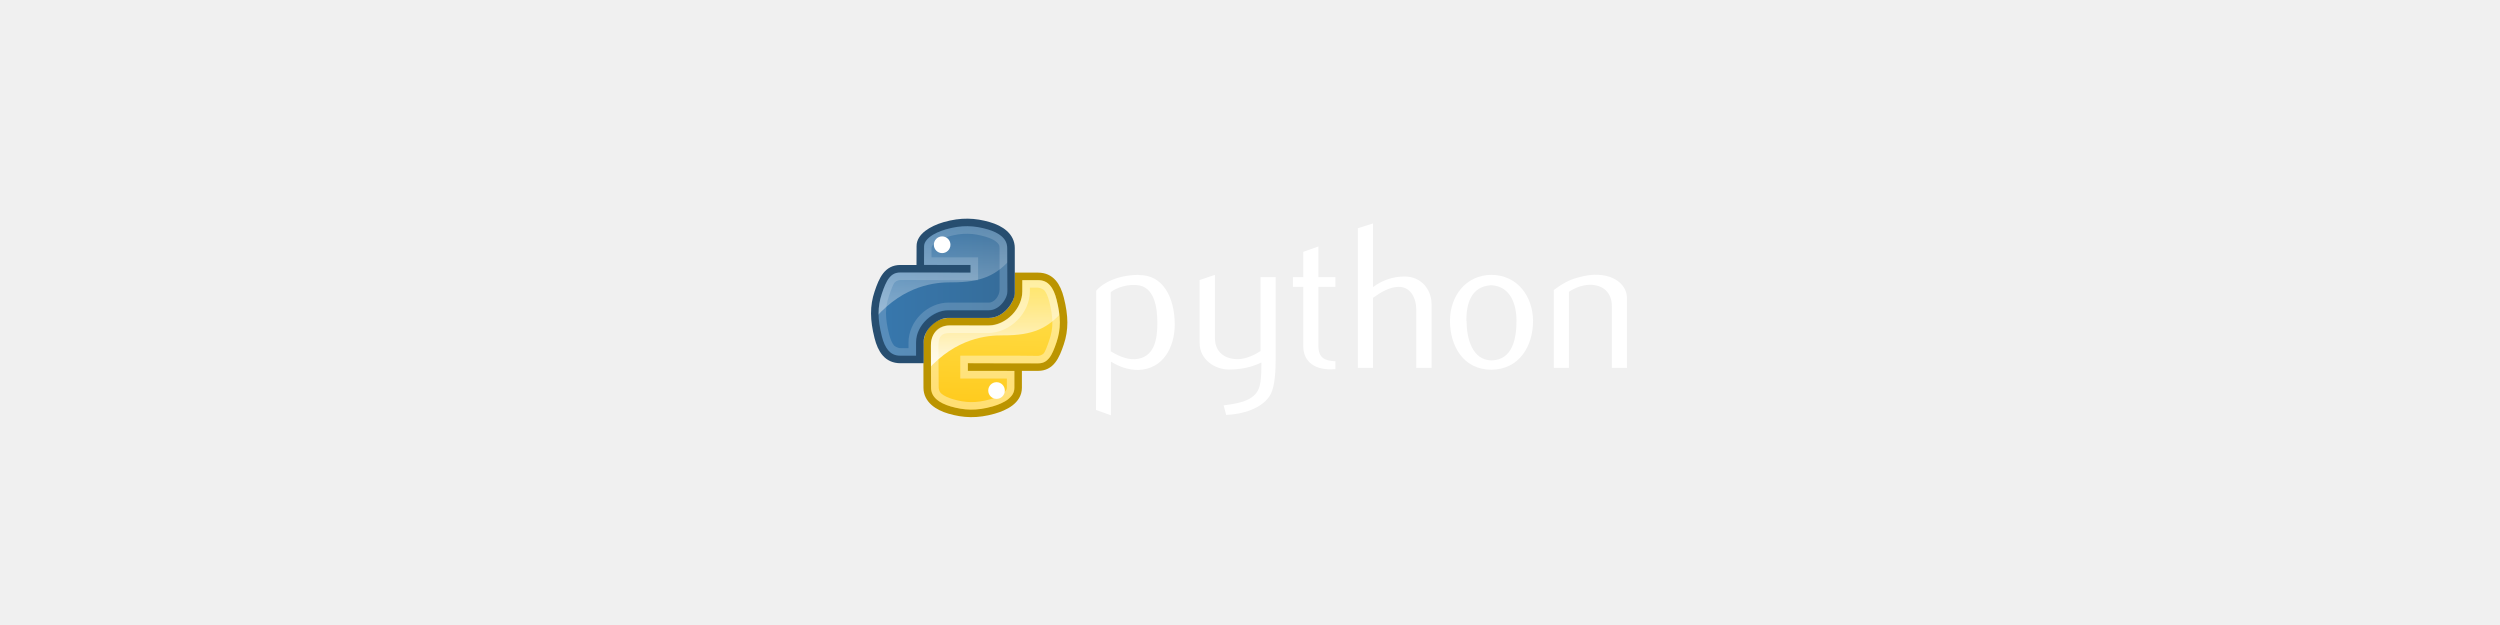
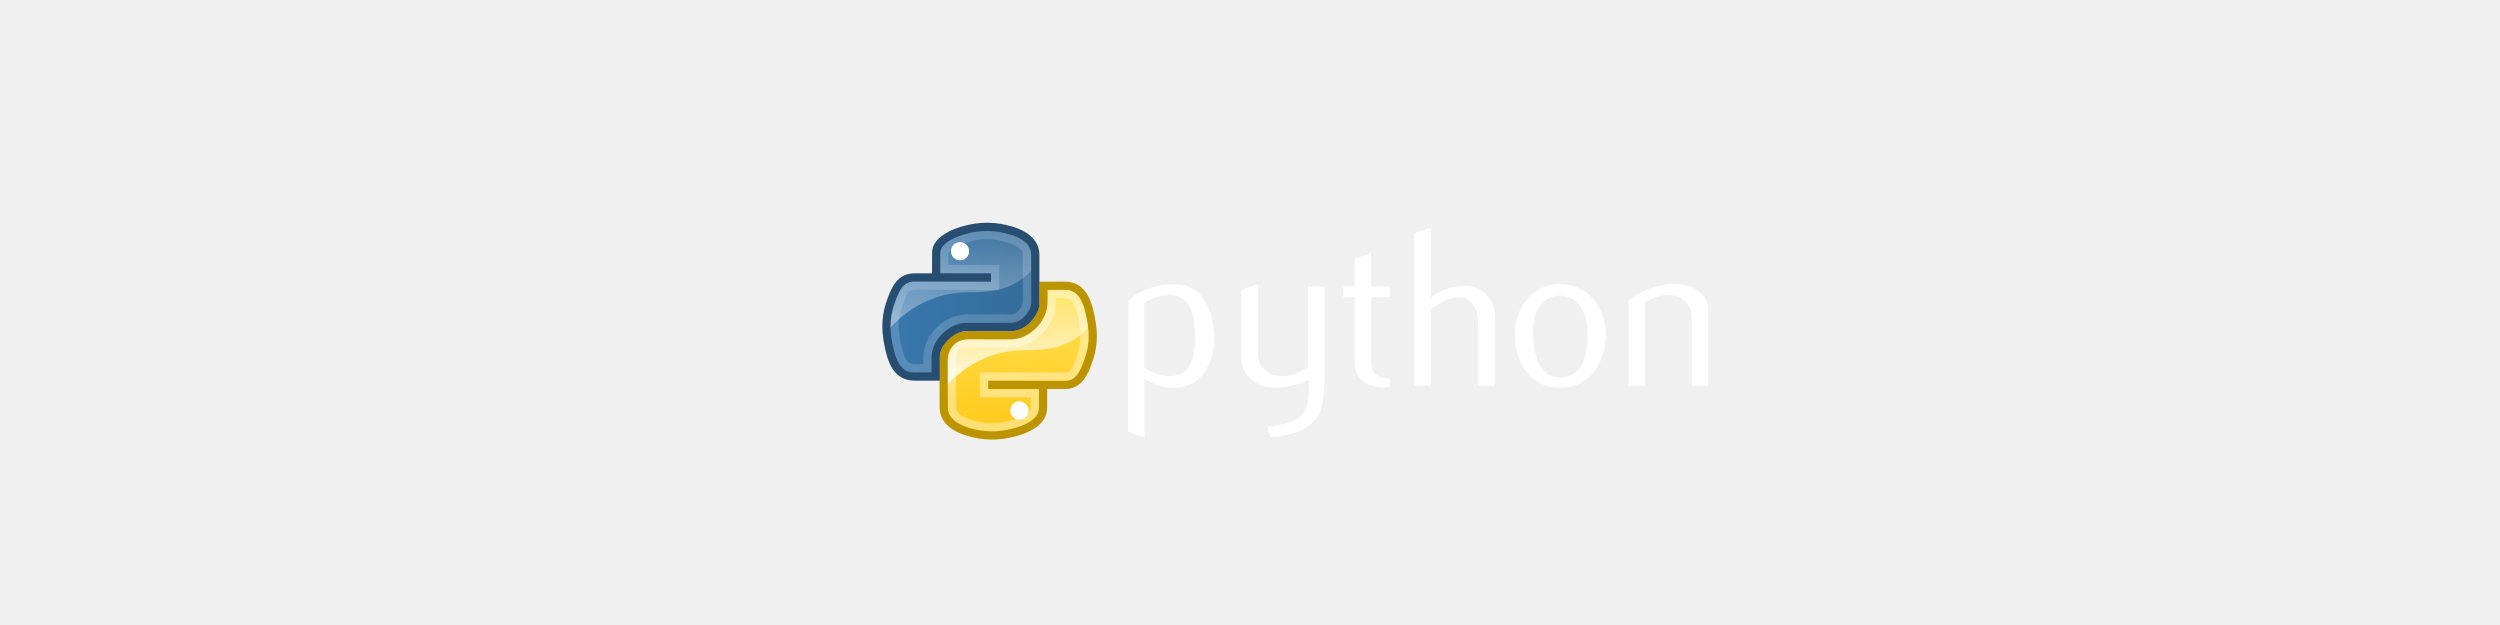
- <svg xmlns="http://www.w3.org/2000/svg" xmlns:xlink="http://www.w3.org/1999/xlink" width="2000" height="500" viewBox="0 0 529.167 132.292" version="1.1" id="svg4702">
+ <svg xmlns="http://www.w3.org/2000/svg" xmlns:xlink="http://www.w3.org/1999/xlink" width="1200" height="300" viewBox="0 0 317.5 79.375" version="1.1" id="svg4702">
  <defs id="defs4696">
    <linearGradient gradientTransform="matrix(0.353878,0,0,0.353878,-20.20534,-20.50813)" gradientUnits="userSpaceOnUse" xlink:href="#lg2" id="lg5" y2="64.053" x2="94.693" y1="112.511" x1="94.693" />
    <linearGradient id="lg2">
      <stop id="stop875" offset="0" stop-color="#fff" />
      <stop id="stop877" offset="1" stop-opacity="0.165" stop-color="#fff" />
    </linearGradient>
    <linearGradient gradientTransform="matrix(0.353878,0,0,0.353878,-20.20534,-20.50813)" gradientUnits="userSpaceOnUse" xlink:href="#lg1" id="lg6" y2="102" x2="142.62" y1="102" x1="59.728" />
    <linearGradient id="lg1">
      <stop id="stop870" offset="0" stop-color="#3778ae" />
      <stop id="stop872" offset="1" stop-color="#366c99" />
    </linearGradient>
    <linearGradient gradientTransform="matrix(0.353878,0,0,0.353878,-9.122813,-9.041504)" gradientUnits="userSpaceOnUse" xlink:href="#lg2" id="lg7" y2="64.053" x2="94.693" y1="112.511" x1="94.693" />
    <linearGradient gradientTransform="matrix(0.353878,0,0,0.353878,-19.21554,-19.09313)" gradientUnits="userSpaceOnUse" xlink:href="#lg3" id="lg8" y2="169.279" x2="116.965" y1="89.13" x1="119.191" />
    <linearGradient id="lg3">
      <stop id="stop880" offset="0" stop-color="#ffe253" />
      <stop id="stop882" offset="1" stop-color="#ffca1c" />
    </linearGradient>
    <radialGradient gradientTransform="matrix(1.6,0,0,0.551754,-3.009818,3.739616)" gradientUnits="userSpaceOnUse" xlink:href="#lg4" id="rg1" fy="63.965" fx="15.115" r="12.289" cy="63.965" cx="15.115" />
    <linearGradient id="lg4">
      <stop id="stop885" offset="0" stop-color="#000" />
      <stop id="stop887" offset="1" stop-opacity="0" stop-color="#000" />
    </linearGradient>
-     <linearGradient xlink:href="#lg3" id="linearGradient6030" gradientUnits="userSpaceOnUse" gradientTransform="matrix(0.3471265,0,0,0.3471265,165.904,191.8905)" x1="119.191" y1="89.13" x2="116.965" y2="169.279" />
-     <linearGradient xlink:href="#lg2" id="linearGradient6032" gradientUnits="userSpaceOnUse" gradientTransform="matrix(0.3471265,0,0,0.3471265,175.8042,201.7503)" x1="94.693" y1="112.511" x2="94.693" y2="64.053" />
-     <linearGradient xlink:href="#lg1" id="linearGradient6034" gradientUnits="userSpaceOnUse" gradientTransform="matrix(0.3471265,0,0,0.3471265,164.9331,190.5024)" x1="59.728" y1="102" x2="142.62" y2="102" />
-     <linearGradient xlink:href="#lg2" id="linearGradient6036" gradientUnits="userSpaceOnUse" gradientTransform="matrix(0.3471265,0,0,0.3471265,164.9331,190.5024)" x1="94.693" y1="112.511" x2="94.693" y2="64.053" />
+     <linearGradient xlink:href="#lg3" id="linearGradient6030" gradientUnits="userSpaceOnUse" gradientTransform="matrix(0.2275817,0,0,0.2275436,100.08,233.2594)" x1="119.191" y1="89.13" x2="116.965" y2="169.279" />
+     <linearGradient xlink:href="#lg2" id="linearGradient6032" gradientUnits="userSpaceOnUse" gradientTransform="matrix(0.2275817,0,0,0.2275436,106.5708,239.7226)" x1="94.693" y1="112.511" x2="94.693" y2="64.053" />
+     <linearGradient xlink:href="#lg1" id="linearGradient6034" gradientUnits="userSpaceOnUse" gradientTransform="matrix(0.2275817,0,0,0.2275436,99.44352,232.3496)" x1="59.728" y1="102" x2="142.62" y2="102" />
+     <linearGradient xlink:href="#lg2" id="linearGradient6036" gradientUnits="userSpaceOnUse" gradientTransform="matrix(0.2275817,0,0,0.2275436,99.44352,232.3496)" x1="94.693" y1="112.511" x2="94.693" y2="64.053" />
  </defs>
-   <g id="layer1" transform="translate(-0.3779762,-164.3303)">
+   <g id="layer1" transform="translate(-0.3779762,-217.247)">
    <rect style="fill:#565d64;fill-opacity:0;stroke:none;stroke-width:30;stroke-miterlimit:4;stroke-dasharray:none;stroke-opacity:1" id="rect5247" width="529.167" height="132.292" x="0.378" y="164.33" />
-     <path style="fill:url(#linearGradient6030);stroke-width:0.981" id="path899" d="m 215.411,246.407 c 0,2.68 -2.326,4.037 -4.686,4.714 -3.551,1.021 -6.401,0.864 -9.369,0 -2.479,-0.722 -4.686,-2.197 -4.686,-4.714 v -8.841 c 0,-2.545 2.121,-4.717 4.686,-4.717 l 9.219,-0.599 c 3.121,0 5.16,-1.948 5.16,-5.145 l 0.849,-4.274 h 3.513 c 2.728,0 4.013,2.027 4.686,4.714 0.937,3.732 0.979,6.523 0,9.432 -0.948,2.826 -1.962,4.714 -4.686,4.714 h -4.686 -9.369 v -0.019 c 8.085,0.019 9.369,-3.253 9.369,4.736 z" />
-     <path style="fill:#ffffff;stroke-width:0.981" id="path901" d="m 209.555,246.993 c 0,-0.975 0.788,-1.767 1.756,-1.767 0.981,0 1.756,0.792 1.756,1.767 0,0.979 -0.784,1.77 -1.756,1.77 -0.968,0 -1.756,-0.791 -1.756,-1.77 z" />
-     <path style="opacity:0.837;fill:url(#linearGradient6032);stroke-width:0.981" id="path903" d="m 216.574,222.829 v 4.146 c -3.346,5.882 -9.702,5.894 -15.035,5.894 l -1.979,0.201 c -2.78,2.39 -2.869,6.225 -2.867,9.589 6.131,-6.841 12.671,-7.357 15.934,-7.343 6.511,0.03 9.578,-1.572 12.687,-5.095 -0.015,-0.069 0.015,-0.129 0,-0.2 -0.12,-0.785 -0.33,-1.623 -0.549,-2.497 -0.316,-1.259 -0.729,-2.368 -1.398,-3.197 -0.015,-0.015 -0.037,-0.033 -0.05,-0.049 0,0 -0.041,0 -0.049,0 -0.022,-0.026 -0.026,-0.074 -0.049,-0.099 -0.046,-0.033 -0.051,-0.069 -0.099,-0.099 -0.015,-0.015 -0.038,0.015 -0.049,0 -0.71,-0.46 -1.573,-0.804 -2.448,-0.949 -0.793,-0.131 -1.588,-0.231 -2.398,-0.3 h -0.499 -1.149 z" />
-     <path style="fill:none;stroke:#bb9400;stroke-width:1.599" id="path905" d="m 215.881,246.406 c 0,2.68 -2.795,4.037 -5.156,4.714 -3.551,1.02 -6.4,0.864 -9.369,0 -2.479,-0.722 -4.709,-2.197 -4.713,-4.713 l -0.015,-9.081 c -0.011,-3.014 2.258,-4.914 4.757,-4.905 l 8.305,0.015 c 3.188,0 6.288,-3.237 6.279,-6.425 v -3.175 h 4.13 c 2.728,0 4.012,2.028 4.686,4.714 0.938,3.731 0.981,6.522 0,9.432 -0.948,2.825 -1.962,5.049 -4.686,5.05 h -4.218 -9.839 v -0.019 l 9.839,0.033 z" />
-     <path style="opacity:0.384;fill:#ffffff;stroke-width:0.981" id="path907" d="m 216.77,223.629 v 2.348 c 0,3.653 -3.43,7.235 -7.338,7.235 h -8.092 c -2.796,0 -3.942,2.116 -3.928,4.353 l 0.055,8.841 c 0.011,1.025 0.392,1.789 1.126,2.448 0.734,0.659 1.837,1.16 2.997,1.499 2.861,0.833 5.47,0.983 8.891,0 1.111,-0.318 2.589,-0.922 3.333,-1.566 0.744,-0.644 1.283,-1.271 1.283,-2.38 v -3.561 h -9.86 v -1.647 l 14.885,0.049 c 1.178,0 1.754,-0.463 2.339,-1.141 0.585,-0.678 1.094,-2.008 1.557,-3.39 0.928,-2.756 0.916,-5.345 0,-8.991 -0.319,-1.273 -0.782,-2.301 -1.398,-2.997 -0.616,-0.696 -1.331,-1.099 -2.498,-1.099 z m 1.598,1.598 h 1.753 c 0.51,0 1.176,0.411 1.299,0.55 0.356,0.401 0.765,1.215 1.049,2.348 0.873,3.474 0.874,5.642 0.049,8.092 -0.443,1.321 -0.903,2.564 -1.249,2.943 -0.312,0.333 -0.981,0.5 -1.149,0.5 l -4.695,-0.05 H 203.637 v 4.844 h 9.86 v 1.962 c 0,0.713 -0.955,1.156 -1.119,1.299 -0.478,0.414 -1.325,0.82 -2.298,1.099 -3.162,0.909 -5.395,0.771 -8.042,0 -1.002,-0.292 -1.87,-0.72 -2.361,-1.137 -0.491,-0.417 -0.521,-0.759 -0.612,-1.26 l -0.055,-8.841 c -0.011,-1.984 0.633,-2.755 2.329,-2.755 h 8.092 c 4.829,0 8.936,-4.267 8.936,-8.833 1.1e-4,-0.252 -1.2e-4,-0.505 -1.2e-4,-0.758 z" />
-     <path style="fill:url(#linearGradient6034);stroke-width:0.981" id="path909" d="m 195.699,216.724 c 0,-2.68 0.718,-4.138 4.686,-4.832 2.694,-0.472 6.148,-0.531 9.369,0 2.544,0.42 4.686,2.315 4.686,4.832 v 8.841 c 0,2.593 -2.079,4.717 -4.686,4.717 l -8.497,0.47 c -3.18,0 -6.463,2.778 -6.463,5.843 l -0.268,3.705 h -3.221 c -2.725,0 -4.311,-1.965 -4.978,-4.714 -0.899,-3.693 -0.861,-5.894 0,-9.431 0.746,-3.086 3.131,-4.714 5.591,-4.714 h 3.516 c 0,0 8.774,-0.033 0,-0.03 v -4.686 0 z" />
-     <path style="fill:#ffffff;stroke-width:0.981" id="path911" d="m 198.042,216.138 c 0,-0.981 0.785,-1.77 1.756,-1.77 0.968,0 1.757,0.791 1.757,1.77 0,0.975 -0.788,1.767 -1.757,1.767 -0.972,0 -1.756,-0.791 -1.756,-1.767 z" />
-     <path style="opacity:0.377;fill:url(#linearGradient6036);stroke-width:0.981" id="path913" d="m 204.265,211.502 c -1.386,0.033 -2.718,0.193 -3.896,0.4 -3.968,0.694 -4.645,2.165 -4.645,4.845 l -0.29,4.696 -3.257,-2.8e-4 c -2.725,0 -5.098,1.609 -5.844,4.695 -0.507,2.082 -0.736,3.712 -0.649,5.444 6.172,-6.996 12.795,-7.507 16.084,-7.492 6.511,0.03 9.577,-1.572 12.687,-5.095 v -2.248 c 0,-2.517 -2.151,-4.425 -4.695,-4.845 -1.812,-0.299 -3.712,-0.443 -5.494,-0.4 z" />
-     <path style="fill:none;stroke:#274e70;stroke-width:1.599" id="path915" d="m 200.32,212.121 c 3.551,-1.021 6.401,-0.864 9.369,0 2.479,0.722 4.688,2.197 4.686,4.714 v 9.546 c 0,1.34 -1.937,4.443 -4.682,4.443 h -8.729 c -2.451,0 -5.883,2.67 -5.883,5.867 v 3.721 h -4.13 c -2.728,0 -4.013,-2.027 -4.686,-4.714 -0.937,-3.732 -0.981,-6.522 0,-9.431 0.948,-2.826 1.962,-5.05 4.686,-5.05 h 4.216 9.839 v 0.019 l -9.839,-0.033 0.019,-4.78 c -0.026,-1.958 2.369,-3.485 5.132,-4.301 z" />
-     <path style="opacity:0.165;fill:#ffffff;stroke-width:0.981" id="path917" d="m 194.276,239.613 v -2.743 c 0,-3.654 3.331,-6.895 6.912,-6.895 h 8.518 c 2.114,0 3.947,-2.198 3.928,-4.298 l -0.082,-8.841 c -0.011,-1.025 -0.365,-1.789 -1.099,-2.447 -0.734,-0.659 -1.837,-1.161 -2.997,-1.498 -2.861,-0.833 -5.47,-0.983 -8.891,0 -1.111,0.318 -2.589,0.922 -3.333,1.566 -0.744,0.644 -1.283,1.271 -1.283,2.38 v 3.561 h 9.86 v 1.648 l -14.885,-0.05 c -1.177,0 -1.754,0.463 -2.339,1.141 -0.585,0.678 -1.094,2.008 -1.557,3.39 -0.928,2.756 -0.916,5.345 0,8.991 0.319,1.273 0.782,2.301 1.399,2.997 0.616,0.696 1.331,1.099 2.497,1.099 h 3.351 z m -1.598,-1.598 h -1.753 c -0.51,0 -1.177,-0.411 -1.299,-0.549 -0.356,-0.402 -0.765,-1.215 -1.049,-2.348 -0.873,-3.474 -0.874,-5.642 -0.05,-8.092 0.443,-1.321 0.903,-2.564 1.249,-2.933 0.312,-0.333 0.972,-0.499 1.149,-0.499 l 16.483,0.05 v -4.845 h -9.86 v -1.962 c 0,-0.713 0.955,-1.156 1.119,-1.299 0.478,-0.414 1.325,-0.82 2.298,-1.099 3.161,-0.909 5.395,-0.771 8.042,0 1.002,0.292 1.87,0.72 2.348,1.149 0.17,0.133 0.26,0.292 0.4,0.449 0.195,0.232 0.152,0.54 0.197,0.799 v 8.841 c 0,1.212 -1.036,2.7 -2.248,2.7 h -8.518 c -4.502,0 -8.51,3.927 -8.51,8.493 0,0.38 0,1.144 0,1.144 z" />
-     <g aria-label="python" style="font-style:normal;font-variant:normal;font-weight:normal;font-stretch:normal;font-size:47.898px;line-height:1.25;font-family:Flux;-inkscape-font-specification:Flux;letter-spacing:0px;word-spacing:0px;fill:#ffffff;fill-opacity:1;stroke:none;stroke-width:0.499" id="text848" transform="matrix(0.915554,0,0,0.915554,22.92654,19.3275)">
+     <path style="fill:url(#linearGradient6030);stroke-width:0.643" id="path899" d="m 132.538,268.995 c 0,1.757 -1.525,2.646 -3.072,3.09 -2.328,0.669 -4.197,0.567 -6.142,0 -1.625,-0.473 -3.072,-1.44 -3.072,-3.09 v -5.795 c 0,-1.668 1.39,-3.092 3.072,-3.092 l 6.044,-0.393 c 2.046,0 3.383,-1.277 3.383,-3.373 l 0.557,-2.801 h 2.303 c 1.789,0 2.631,1.329 3.072,3.09 0.614,2.446 0.642,4.276 0,6.182 -0.621,1.852 -1.286,3.09 -3.072,3.09 h -3.072 -6.142 v -0.012 c 5.301,0.012 6.142,-2.132 6.142,3.104 z" />
+     <path style="fill:#ffffff;stroke-width:0.643" id="path901" d="m 128.698,269.38 c 0,-0.639 0.517,-1.158 1.152,-1.158 0.643,0 1.152,0.519 1.152,1.158 0,0.642 -0.514,1.16 -1.152,1.16 -0.635,0 -1.152,-0.519 -1.152,-1.16 z" />
+     <path style="opacity:0.837;fill:url(#linearGradient6032);stroke-width:0.643" id="path903" d="m 133.3,253.54 v 2.718 c -2.194,3.856 -6.361,3.864 -9.857,3.864 l -1.297,0.132 c -1.823,1.567 -1.881,4.081 -1.879,6.286 4.02,-4.484 8.307,-4.823 10.446,-4.813 4.269,0.019 6.279,-1.031 8.318,-3.34 -0.01,-0.045 0.01,-0.085 0,-0.131 -0.079,-0.514 -0.216,-1.064 -0.36,-1.637 -0.207,-0.826 -0.478,-1.552 -0.917,-2.095 -0.01,-0.01 -0.024,-0.022 -0.033,-0.032 0,0 -0.027,0 -0.032,0 -0.015,-0.017 -0.017,-0.048 -0.032,-0.065 -0.03,-0.022 -0.034,-0.045 -0.065,-0.065 -0.01,-0.01 -0.025,0.01 -0.032,0 -0.466,-0.302 -1.031,-0.527 -1.605,-0.622 -0.52,-0.086 -1.041,-0.151 -1.572,-0.196 h -0.327 -0.753 z" />
+     <path style="fill:none;stroke:#bb9400;stroke-width:1.048" id="path905" d="m 132.846,268.995 c 0,1.757 -1.833,2.647 -3.38,3.09 -2.328,0.669 -4.196,0.566 -6.142,0 -1.625,-0.473 -3.088,-1.44 -3.09,-3.09 l -0.01,-5.953 c -0.007,-1.976 1.48,-3.221 3.118,-3.215 l 5.445,0.01 c 2.09,0 4.122,-2.122 4.117,-4.212 v -2.081 h 2.708 c 1.789,0 2.63,1.329 3.072,3.09 0.615,2.446 0.643,4.275 0,6.182 -0.621,1.852 -1.286,3.31 -3.072,3.31 h -2.765 -6.45 v -0.012 l 6.45,0.022 z" />
+     <path style="opacity:0.384;fill:#ffffff;stroke-width:0.643" id="path907" d="m 133.428,254.064 v 1.539 c 0,2.395 -2.249,4.743 -4.811,4.743 h -5.305 c -1.833,0 -2.584,1.387 -2.575,2.854 l 0.036,5.795 c 0.007,0.672 0.257,1.173 0.738,1.604 0.481,0.432 1.204,0.761 1.965,0.982 1.876,0.546 3.586,0.644 5.829,0 0.728,-0.209 1.697,-0.604 2.185,-1.026 0.488,-0.422 0.841,-0.833 0.841,-1.56 v -2.334 h -6.465 v -1.08 l 9.759,0.032 c 0.772,0 1.15,-0.304 1.533,-0.748 0.384,-0.444 0.717,-1.316 1.021,-2.222 0.608,-1.807 0.6,-3.504 0,-5.894 -0.209,-0.835 -0.513,-1.509 -0.917,-1.965 -0.404,-0.456 -0.873,-0.72 -1.637,-0.72 z m 1.048,1.048 h 1.149 c 0.335,0 0.771,0.27 0.851,0.36 0.233,0.263 0.502,0.796 0.688,1.539 0.572,2.277 0.573,3.698 0.032,5.304 -0.29,0.866 -0.592,1.681 -0.819,1.929 -0.205,0.218 -0.643,0.327 -0.753,0.327 l -3.078,-0.033 h -7.728 v 3.175 h 6.465 v 1.286 c 0,0.467 -0.626,0.758 -0.734,0.851 -0.313,0.271 -0.869,0.537 -1.506,0.72 -2.073,0.596 -3.537,0.505 -5.272,0 -0.657,-0.191 -1.226,-0.472 -1.548,-0.746 -0.322,-0.274 -0.342,-0.498 -0.401,-0.826 l -0.036,-5.795 c -0.007,-1.3 0.415,-1.806 1.527,-1.806 h 5.305 c 3.166,0 5.859,-2.797 5.859,-5.79 7e-5,-0.166 -8e-5,-0.331 -8e-5,-0.497 z" />
+     <path style="fill:url(#linearGradient6034);stroke-width:0.643" id="path909" d="m 119.614,249.538 c 0,-1.757 0.471,-2.712 3.072,-3.167 1.766,-0.309 4.031,-0.348 6.143,0 1.668,0.275 3.072,1.518 3.072,3.167 v 5.796 c 0,1.7 -1.363,3.092 -3.072,3.092 l -5.571,0.308 c -2.085,0 -4.237,1.821 -4.237,3.83 l -0.176,2.429 h -2.112 c -1.786,0 -2.827,-1.288 -3.263,-3.09 -0.589,-2.421 -0.564,-3.864 0,-6.182 0.489,-2.023 2.053,-3.09 3.666,-3.09 h 2.305 c 0,0 5.752,-0.022 0,-0.019 v -3.072 0 z" />
+     <path style="fill:#ffffff;stroke-width:0.643" id="path911" d="m 121.15,249.154 c 0,-0.643 0.514,-1.16 1.152,-1.16 0.635,0 1.152,0.519 1.152,1.16 0,0.639 -0.517,1.158 -1.152,1.158 -0.637,0 -1.152,-0.519 -1.152,-1.158 z" />
+     <path style="opacity:0.377;fill:url(#linearGradient6036);stroke-width:0.643" id="path913" d="m 125.23,246.115 c -0.909,0.022 -1.782,0.127 -2.554,0.262 -2.601,0.455 -3.045,1.419 -3.045,3.176 l -0.19,3.078 -2.135,-1.9e-4 c -1.787,0 -3.342,1.055 -3.831,3.078 -0.332,1.365 -0.483,2.433 -0.426,3.569 4.047,-4.586 8.389,-4.921 10.545,-4.911 4.269,0.019 6.279,-1.031 8.318,-3.34 v -1.473 c 0,-1.65 -1.41,-2.901 -3.078,-3.176 -1.188,-0.196 -2.434,-0.29 -3.602,-0.262 z" />
+     <path style="fill:none;stroke:#274e70;stroke-width:1.048" id="path915" d="m 122.644,246.521 c 2.328,-0.669 4.197,-0.567 6.142,0 1.625,0.473 3.073,1.44 3.072,3.09 v 6.257 c 0,0.878 -1.27,2.912 -3.069,2.912 h -5.723 c -1.607,0 -3.857,1.75 -3.857,3.846 v 2.439 h -2.707 c -1.789,0 -2.631,-1.329 -3.072,-3.09 -0.614,-2.446 -0.643,-4.275 0,-6.182 0.621,-1.852 1.286,-3.31 3.072,-3.31 h 2.764 6.45 v 0.012 l -6.45,-0.022 0.012,-3.134 c -0.017,-1.284 1.553,-2.284 3.365,-2.819 z" />
+     <path style="opacity:0.165;fill:#ffffff;stroke-width:0.643" id="path917" d="m 118.681,264.542 v -1.798 c 0,-2.395 2.184,-4.519 4.531,-4.519 h 5.585 c 1.386,0 2.588,-1.441 2.575,-2.818 l -0.054,-5.795 c -0.008,-0.672 -0.239,-1.172 -0.72,-1.604 -0.481,-0.432 -1.204,-0.761 -1.965,-0.982 -1.876,-0.546 -3.586,-0.644 -5.829,0 -0.728,0.209 -1.698,0.604 -2.185,1.026 -0.488,0.422 -0.841,0.833 -0.841,1.56 v 2.334 h 6.464 v 1.08 l -9.759,-0.033 c -0.772,0 -1.15,0.304 -1.533,0.748 -0.384,0.444 -0.717,1.316 -1.021,2.222 -0.608,1.807 -0.6,3.504 0,5.894 0.209,0.834 0.513,1.509 0.917,1.964 0.404,0.456 0.873,0.72 1.637,0.72 h 2.197 z m -1.048,-1.048 h -1.149 c -0.334,0 -0.772,-0.27 -0.851,-0.36 -0.233,-0.263 -0.502,-0.797 -0.688,-1.539 -0.572,-2.277 -0.573,-3.698 -0.033,-5.304 0.29,-0.866 0.592,-1.681 0.819,-1.923 0.205,-0.218 0.637,-0.327 0.753,-0.327 l 10.807,0.033 v -3.176 h -6.464 v -1.286 c 0,-0.467 0.626,-0.758 0.734,-0.851 0.313,-0.271 0.869,-0.537 1.506,-0.72 2.073,-0.596 3.537,-0.505 5.272,0 0.657,0.191 1.226,0.472 1.539,0.753 0.112,0.087 0.17,0.191 0.262,0.295 0.128,0.152 0.1,0.354 0.129,0.524 v 5.795 c 0,0.795 -0.679,1.77 -1.474,1.77 h -5.585 c -2.952,0 -5.579,2.574 -5.579,5.567 0,0.249 0,0.75 0,0.75 z" />
+     <g aria-label="python" style="font-style:normal;font-variant:normal;font-weight:normal;font-stretch:normal;font-size:47.898px;line-height:1.25;font-family:Flux;-inkscape-font-specification:Flux;letter-spacing:0px;word-spacing:0px;fill:#ffffff;fill-opacity:1;stroke:none;stroke-width:0.499" id="text848" transform="matrix(0.6002519,0,0,0.6001514,6.341732,120.1433)">
      <path d="m 238.628,221.968 c 5.7,-0.096 8.286,5.269 8.334,11.352 0,5.365 -2.682,10.394 -8.43,10.585 -2.347,0 -4.359,-0.718 -6.323,-1.916 v 12.406 l -3.449,-1.245 0.048,-27.541 c -0.048,0 2.682,-3.592 9.771,-3.688 z m -0.862,19.447 c 4.598,-0.287 5.173,-4.79 5.173,-8.334 0,-3.449 -0.575,-8.622 -4.934,-8.813 -2.97,-0.192 -5.365,1.197 -5.844,1.676 v 13.651 c 1.15,0.718 3.449,1.964 5.604,1.82 z" style="font-size:47.898px;fill:#ffffff;fill-opacity:1;stroke-width:0.499" id="path854" />
      <path d="M 256.255,236.625 V 221.92 l -3.544,1.197 v 14.561 c 0,3.88 3.592,6.131 6.754,6.131 4.119,0 6.466,-1.15 7.52,-1.629 0.048,0.527 0,0.383 0,0.91 0,1.533 -0.048,4.167 -0.766,5.508 -1.437,2.73 -5.269,3.113 -7.951,3.497 l 0.575,2.203 c 3.544,-0.096 8.526,-1.437 10.298,-4.79 1.006,-1.916 1.15,-5.604 1.15,-8.047 v -19.016 h -3.497 v 17.1 c -1.15,0.766 -3.257,1.82 -5.125,1.868 -3.113,0.048 -5.412,-1.629 -5.412,-4.838 z" style="font-size:47.898px;fill:#ffffff;fill-opacity:1;stroke-width:0.499" id="path856" />
      <path d="m 276.677,224.698 v 13.747 c 0,3.592 2.778,5.7 7.424,5.269 v -1.82 c -2.443,-0.096 -3.928,-0.766 -3.928,-3.544 v -13.651 h 3.928 v -2.251 h -3.928 v -7.089 l -3.497,1.245 v 5.844 h -2.395 v 2.251 z" style="font-size:47.898px;fill:#ffffff;fill-opacity:1;stroke-width:0.499" id="path858" />
      <path d="m 306.343,243.426 v -14.609 c 0,-3.64 -2.491,-6.514 -6.227,-6.514 -2.826,0 -5.221,0.91 -7.328,2.443 v -14.705 l -3.497,1.102 v 32.283 h 3.497 v -16.19 c 1.772,-1.245 3.784,-2.539 5.987,-2.539 2.826,0 4.023,2.778 4.023,5.221 v 13.507 z" style="font-size:47.898px;fill:#ffffff;fill-opacity:1;stroke-width:0.499" id="path860" />
      <path d="m 310.592,232.553 c 0,5.796 3.065,11.256 9.532,11.304 6.514,-0.048 9.675,-5.508 9.675,-11.304 -0.048,-5.652 -3.592,-10.585 -9.628,-10.633 -5.987,0.048 -9.58,4.981 -9.58,10.633 z m 3.784,0 c 0,-3.784 0.958,-7.951 5.748,-8.238 4.502,0.239 5.844,4.455 5.844,8.238 0,4.023 -0.862,9.005 -5.748,9.149 -4.502,-0.048 -5.796,-5.125 -5.796,-9.149 z" style="font-size:47.898px;fill:#ffffff;fill-opacity:1;stroke-width:0.499" id="path862" />
      <path d="m 351.51,243.426 v -16.046 c 0,-2.826 -2.251,-4.646 -4.79,-5.221 -2.491,-0.575 -4.838,-0.096 -6.562,0.383 -2.203,0.575 -3.784,1.581 -5.556,2.874 v 18.01 h 3.497 v -17.579 c 1.102,-0.766 2.874,-1.581 4.742,-1.629 3.065,-0.048 5.173,1.724 5.173,4.934 v 14.274 z" style="font-size:47.898px;fill:#ffffff;fill-opacity:1;stroke-width:0.499" id="path864" />
    </g>
  </g>
</svg>
